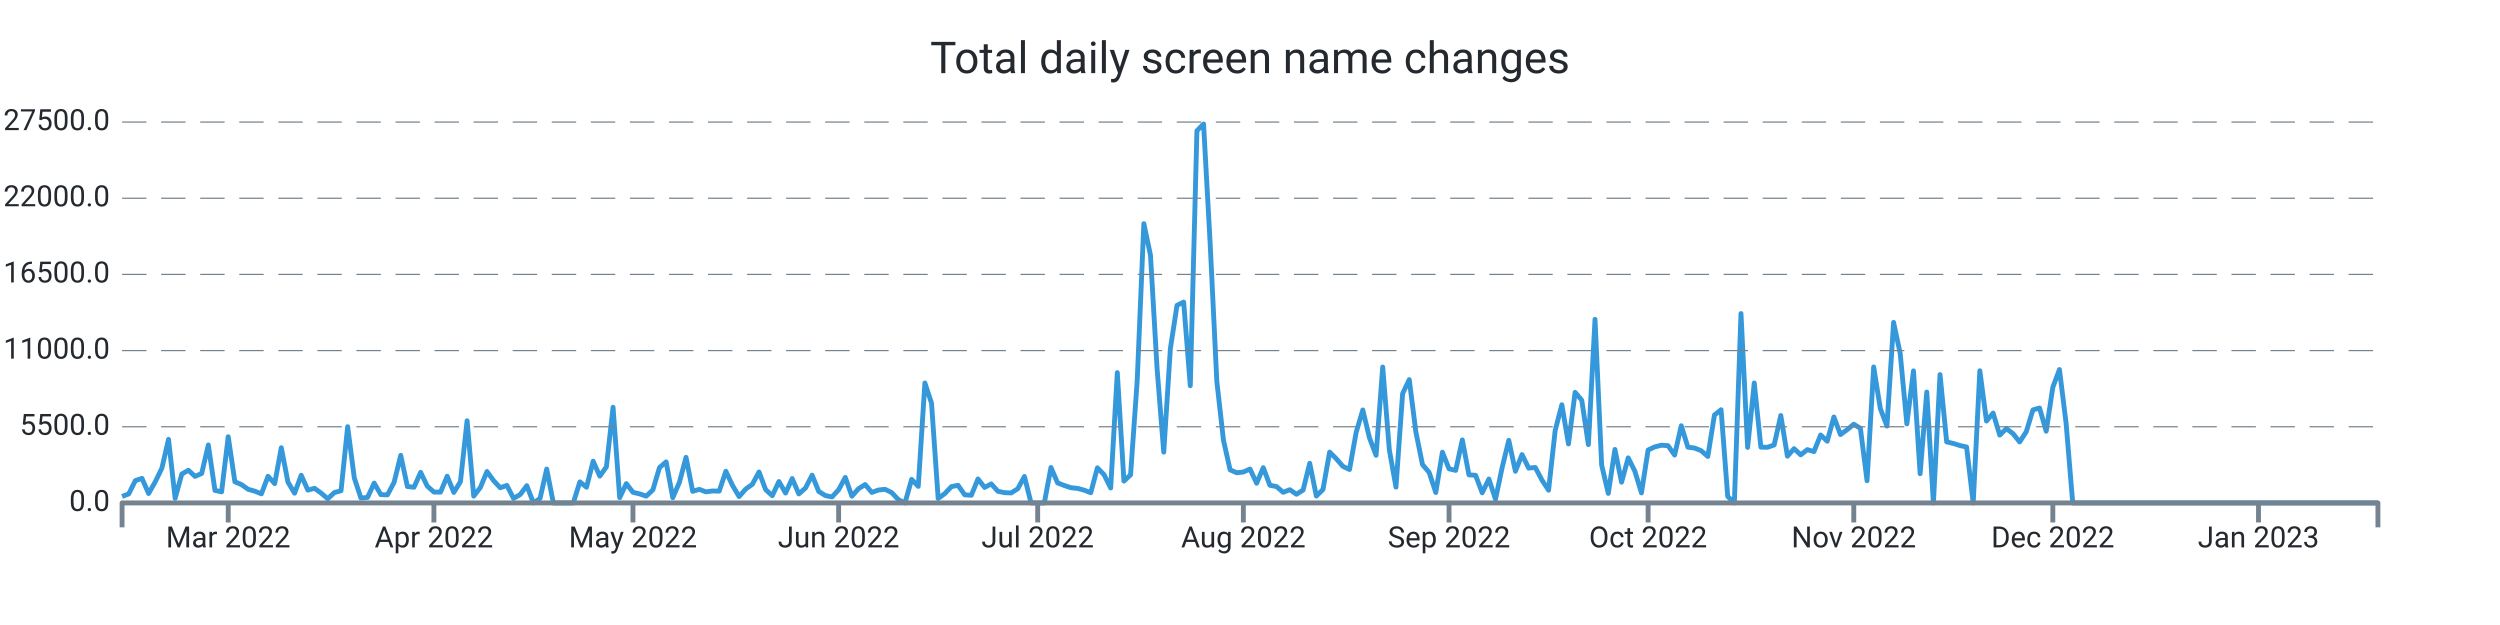
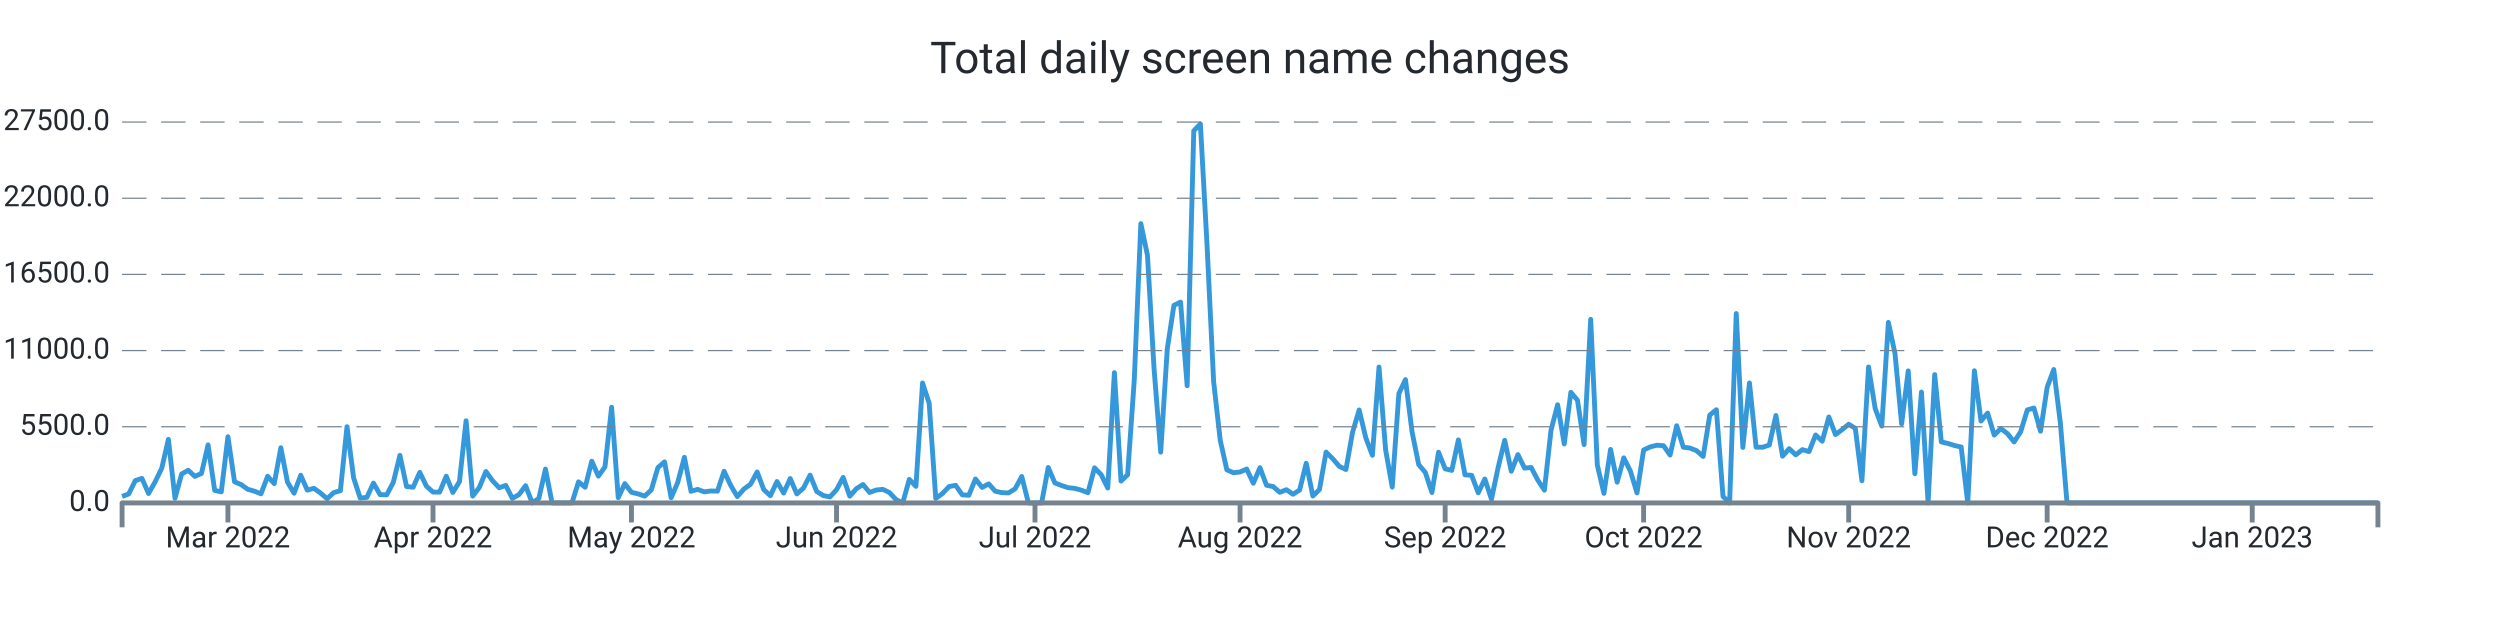
<svg xmlns="http://www.w3.org/2000/svg" width="1024.0" height="256.0" viewBox="0 0 1024.0 256.0" preserveAspectRatio="xMidYMid meet">
-   <path stroke="#3498db" stroke-linejoin="round" d="M 50.0 203.339 L 50 203.339L 52.718 202.33L 55.435 196.867L 58.153 195.948L 60.871 202.143L 63.588 197.355L 66.306 191.761L 69.024 179.962L 71.741 204.094L 74.459 194.172L 77.176 192.618L 79.894 195.125L 82.612 193.928L 85.329 182.248L 88.047 200.866L 90.765 201.456L 93.482 178.89L 96.2 197.338L 98.918 198.501L 101.635 200.418L 104.353 201.184L 107.071 202.267L 109.788 195.091L 112.506 198.081L 115.224 183.389L 117.941 197.474L 120.659 202.018L 123.376 194.66L 126.094 200.753L 128.812 200.004L 131.529 201.972L 134.247 204.275L 136.965 201.745L 139.682 201.014L 142.4 174.783L 145.118 195.761L 147.835 204.003L 150.553 203.731L 153.271 197.877L 155.988 202.608L 158.706 202.693L 161.424 197.559L 164.141 186.514L 166.859 199.266L 169.576 199.573L 172.294 193.48L 175.012 199.108L 177.729 201.547L 180.447 201.57L 183.165 195.069L 185.882 201.7L 188.6 197.287L 191.318 172.355L 194.035 203.209L 196.753 199.675L 199.471 193.129L 202.188 196.89L 204.906 199.788L 207.624 198.83L 210.341 204.134L 213.059 202.579L 215.776 198.926L 218.494 206L 221.212 204.128L 223.929 192.125L 226.647 206L 229.365 206L 232.082 206L 234.8 206L 237.518 197.372L 240.235 199.578L 242.953 188.902L 245.671 195.029L 248.388 191.206L 251.106 166.813L 253.824 203.839L 256.541 198.092L 259.259 201.643L 261.976 202.296L 264.694 203.22L 267.412 200.668L 270.129 191.512L 272.847 189.186L 275.565 203.867L 278.282 197.565L 281 187.325L 283.718 201.235L 286.435 200.446L 289.153 201.462L 291.871 201.099L 294.588 201.178L 297.306 193.026L 300.024 198.807L 302.741 203.391L 305.459 200.305L 308.176 198.359L 310.894 193.31L 313.612 200.566L 316.329 203.039L 319.047 197.23L 321.765 201.955L 324.482 196.016L 327.2 202.307L 329.918 199.913L 332.635 194.621L 335.353 201.292L 338.071 202.988L 340.788 203.544L 343.506 200.605L 346.224 195.562L 348.941 203.243L 351.659 200.157L 354.376 198.467L 357.094 201.7L 359.812 200.707L 362.529 200.429L 365.247 201.768L 367.965 204.644L 370.682 206L 373.4 196.356L 376.118 199.215L 378.835 156.874L 381.553 165.151L 384.271 204.173L 386.988 202.177L 389.706 199.312L 392.424 198.784L 395.141 202.676L 397.859 202.857L 400.576 196.186L 403.294 199.647L 406.012 198.206L 408.729 201.218L 411.447 201.791L 414.165 201.904L 416.882 200.197L 419.6 195.171L 422.318 206L 425.035 206L 427.753 206L 430.471 191.483L 433.188 197.797L 435.906 198.852L 438.624 199.76L 441.341 200.038L 444.059 200.764L 446.776 201.808L 449.494 191.631L 452.212 194.411L 454.929 199.885L 457.647 152.631L 460.365 197.048L 463.082 194.473L 465.8 155.904L 468.518 91.609L 471.235 104.538L 473.953 151.179L 476.671 185.198L 479.388 142.766L 482.106 125.067L 484.824 123.745L 487.541 157.997L 490.259 53.568L 492.976 50.789L 495.694 100.022L 498.412 156.245L 501.129 180.32L 503.847 192.437L 506.565 193.639L 509.282 193.333L 512 192.113L 514.718 197.933L 517.435 191.563L 520.153 198.767L 522.871 199.301L 525.588 201.649L 528.306 200.588L 531.024 202.438L 533.741 200.73L 536.459 189.77L 539.176 203.175L 541.894 200.486L 544.612 185.181L 547.329 187.887L 550.047 191.018L 552.765 192.317L 555.482 177.097L 558.2 167.913L 560.918 179.31L 563.635 186.497L 566.353 150.345L 569.071 184.273L 571.788 199.51L 574.506 161.248L 577.224 155.49L 579.941 176.961L 582.659 190.309L 585.376 193.509L 588.094 201.728L 590.812 185.226L 593.529 192.034L 596.247 192.669L 598.965 180.183L 601.682 194.501L 604.4 194.683L 607.118 201.853L 609.835 196.203L 612.553 204.491L 615.271 191.557L 617.988 180.365L 620.706 193.026L 623.424 186.208L 626.141 191.727L 628.859 191.483L 631.576 196.634L 634.294 200.781L 637.012 176.269L 639.729 165.78L 642.447 181.829L 645.165 160.698L 647.882 163.931L 650.6 182.106L 653.318 130.808L 656.035 190.496L 658.753 202.091L 661.471 184.092L 664.188 197.502L 666.906 187.541L 669.624 192.953L 672.341 201.887L 675.059 184.336L 677.776 183.048L 680.494 182.367L 683.212 182.543L 685.929 186.389L 688.647 174.386L 691.365 183.179L 694.082 183.513L 696.8 184.602L 699.518 186.968L 702.235 170.001L 704.953 167.834L 707.671 203.322L 710.388 206L 713.106 128.431L 715.824 183.264L 718.541 156.869L 721.259 183.156L 723.976 183.201L 726.694 182.26L 729.412 170.188L 732.129 186.866L 734.847 183.774L 737.565 186.299L 740.282 184.171L 743 184.966L 745.718 178.17L 748.435 180.705L 751.153 170.801L 753.871 177.994L 756.588 175.991L 759.306 173.756L 762.024 175.458L 764.741 196.918L 767.459 150.305L 770.176 167.34L 772.894 174.522L 775.612 132.056L 778.329 144.831L 781.047 173.609L 783.765 151.911L 786.482 194.036L 789.2 160.595L 791.918 206L 794.635 153.437L 797.353 181.012L 800.071 181.641L 802.788 182.492L 805.506 183.088L 808.224 206L 810.941 151.865L 813.659 172.457L 816.376 169.207L 819.094 178.221L 821.812 175.543L 824.529 177.614L 827.247 181.017L 829.965 176.808L 832.682 167.896L 835.4 167.125L 838.118 176.621L 840.835 158.633L 843.553 151.36L 846.271 173.353L 848.988 206L 851.706 206L 854.424 206L 857.141 206L 859.859 206L 862.576 206L 865.294 206L 868.012 206L 870.729 206L 873.447 206L 876.165 206L 878.882 206L 881.6 206L 884.318 206L 887.035 206L 889.753 206L 892.471 206L 895.188 206L 897.906 206L 900.624 206L 903.341 206L 906.059 206L 908.776 206L 911.494 206L 914.212 206L 916.929 206L 919.647 206L 922.365 206L 925.082 206L 927.8 206L 930.518 206L 933.235 206L 935.953 206L 938.671 206L 941.388 206L 944.106 206L 946.824 206L 949.541 206L 952.259 206L 954.976 206L 957.694 206L 960.412 206L 963.129 206L 965.847 206L 968.565 206L 971.282 206L 974 206" stroke-width="2.0" fill="none" />
+   <path stroke="#3498db" stroke-linejoin="round" d="M 50.0 203.339 L 50 203.339L 52.71 202.33L 55.419 196.867L 58.129 195.948L 60.839 202.143L 63.548 197.355L 66.258 191.761L 68.968 179.962L 71.677 204.094L 74.387 194.172L 77.097 192.618L 79.806 195.125L 82.516 193.928L 85.226 182.248L 87.935 200.866L 90.645 201.456L 93.355 178.89L 96.065 197.338L 98.774 198.501L 101.484 200.418L 104.194 201.184L 106.903 202.267L 109.613 195.091L 112.323 198.081L 115.032 183.389L 117.742 197.474L 120.452 202.018L 123.161 194.66L 125.871 200.753L 128.581 200.004L 131.29 201.972L 134 204.275L 136.71 201.745L 139.419 201.014L 142.129 174.783L 144.839 195.761L 147.548 204.003L 150.258 203.731L 152.968 197.877L 155.677 202.608L 158.387 202.693L 161.097 197.559L 163.806 186.514L 166.516 199.266L 169.226 199.573L 171.935 193.48L 174.645 199.108L 177.355 201.547L 180.065 201.57L 182.774 195.069L 185.484 201.7L 188.194 197.287L 190.903 172.355L 193.613 203.209L 196.323 199.675L 199.032 193.129L 201.742 196.89L 204.452 199.788L 207.161 198.83L 209.871 204.134L 212.581 202.579L 215.29 198.926L 218 206L 220.71 204.128L 223.419 192.125L 226.129 206L 228.839 206L 231.548 206L 234.258 206L 236.968 197.372L 239.677 199.578L 242.387 188.902L 245.097 195.029L 247.806 191.206L 250.516 166.813L 253.226 203.839L 255.935 198.092L 258.645 201.643L 261.355 202.296L 264.065 203.22L 266.774 200.668L 269.484 191.512L 272.194 189.186L 274.903 203.867L 277.613 197.565L 280.323 187.325L 283.032 201.235L 285.742 200.446L 288.452 201.462L 291.161 201.099L 293.871 201.178L 296.581 193.026L 299.29 198.807L 302 203.391L 304.71 200.305L 307.419 198.359L 310.129 193.31L 312.839 200.566L 315.548 203.039L 318.258 197.23L 320.968 201.955L 323.677 196.016L 326.387 202.307L 329.097 199.913L 331.806 194.621L 334.516 201.292L 337.226 202.988L 339.935 203.544L 342.645 200.605L 345.355 195.562L 348.065 203.243L 350.774 200.157L 353.484 198.467L 356.194 201.7L 358.903 200.707L 361.613 200.429L 364.323 201.768L 367.032 204.644L 369.742 206L 372.452 196.356L 375.161 199.215L 377.871 156.874L 380.581 165.151L 383.29 204.173L 386 202.177L 388.71 199.312L 391.419 198.784L 394.129 202.676L 396.839 202.857L 399.548 196.186L 402.258 199.647L 404.968 198.206L 407.677 201.218L 410.387 201.791L 413.097 201.904L 415.806 200.197L 418.516 195.171L 421.226 206L 423.935 206L 426.645 206L 429.355 191.483L 432.065 197.797L 434.774 198.852L 437.484 199.76L 440.194 200.038L 442.903 200.764L 445.613 201.808L 448.323 191.631L 451.032 194.411L 453.742 199.885L 456.452 152.631L 459.161 197.048L 461.871 194.473L 464.581 155.904L 467.29 91.609L 470 104.538L 472.71 151.179L 475.419 185.198L 478.129 142.766L 480.839 125.067L 483.548 123.745L 486.258 157.997L 488.968 53.568L 491.677 50.789L 494.387 100.022L 497.097 156.245L 499.806 180.32L 502.516 192.437L 505.226 193.639L 507.935 193.333L 510.645 192.113L 513.355 197.933L 516.065 191.563L 518.774 198.767L 521.484 199.301L 524.194 201.649L 526.903 200.588L 529.613 202.438L 532.323 200.73L 535.032 189.77L 537.742 203.175L 540.452 200.486L 543.161 185.181L 545.871 187.887L 548.581 191.018L 551.29 192.317L 554 177.097L 556.71 167.913L 559.419 179.31L 562.129 186.497L 564.839 150.345L 567.548 184.273L 570.258 199.51L 572.968 161.248L 575.677 155.49L 578.387 176.961L 581.097 190.309L 583.806 193.509L 586.516 201.728L 589.226 185.226L 591.935 192.034L 594.645 192.669L 597.355 180.183L 600.065 194.501L 602.774 194.683L 605.484 201.853L 608.194 196.203L 610.903 204.491L 613.613 191.557L 616.323 180.365L 619.032 193.026L 621.742 186.208L 624.452 191.727L 627.161 191.483L 629.871 196.634L 632.581 200.781L 635.29 176.269L 638 165.78L 640.71 181.829L 643.419 160.698L 646.129 163.931L 648.839 182.106L 651.548 130.808L 654.258 190.496L 656.968 202.091L 659.677 184.092L 662.387 197.502L 665.097 187.541L 667.806 192.953L 670.516 201.887L 673.226 184.336L 675.935 183.048L 678.645 182.367L 681.355 182.543L 684.065 186.389L 686.774 174.386L 689.484 183.179L 692.194 183.513L 694.903 184.602L 697.613 186.968L 700.323 170.001L 703.032 167.834L 705.742 203.322L 708.452 206L 711.161 128.431L 713.871 183.264L 716.581 156.869L 719.29 183.156L 722 183.201L 724.71 182.26L 727.419 170.188L 730.129 186.866L 732.839 183.774L 735.548 186.299L 738.258 184.171L 740.968 184.966L 743.677 178.17L 746.387 180.705L 749.097 170.801L 751.806 177.994L 754.516 175.991L 757.226 173.756L 759.935 175.458L 762.645 196.918L 765.355 150.305L 768.065 167.34L 770.774 174.522L 773.484 132.056L 776.194 144.831L 778.903 173.609L 781.613 151.911L 784.323 194.036L 787.032 160.595L 789.742 206L 792.452 153.437L 795.161 181.012L 797.871 181.641L 800.581 182.492L 803.29 183.088L 806 206L 808.71 151.865L 811.419 172.457L 814.129 169.207L 816.839 178.221L 819.548 175.543L 822.258 177.614L 824.968 181.017L 827.677 176.808L 830.387 167.896L 833.097 167.125L 835.806 176.621L 838.516 158.633L 841.226 151.36L 843.935 173.353L 846.645 206L 849.355 206L 852.065 206L 854.774 206L 857.484 206L 860.194 206L 862.903 206L 865.613 206L 868.323 206L 871.032 206L 873.742 206L 876.452 206L 879.161 206L 881.871 206L 884.581 206L 887.29 206L 890 206L 892.71 206L 895.419 206L 898.129 206L 900.839 206L 903.548 206L 906.258 206L 908.968 206L 911.677 206L 914.387 206L 917.097 206L 919.806 206L 922.516 206L 925.226 206L 927.935 206L 930.645 206L 933.355 206L 936.065 206L 938.774 206L 941.484 206L 944.194 206L 946.903 206L 949.613 206L 952.323 206L 955.032 206L 957.742 206L 960.452 206L 963.161 206L 965.871 206L 968.581 206L 971.29 206L 974 206" stroke-width="2.0" fill="none" />
  <text x="45.0" font-family="-apple-system, system-ui, BlinkMacSystemFont, Roboto" y="50.0" dominant-baseline="middle" text-anchor="end" font-size="12" fill="#24292f">27500.0</text>
  <path stroke="#74838f" stroke-dasharray="10 6" stroke-width="0.5" d="M 50.0 50.0 L 974.0 50.0" />
  <text x="45.0" font-family="-apple-system, system-ui, BlinkMacSystemFont, Roboto" y="81.2" dominant-baseline="middle" text-anchor="end" font-size="12" fill="#24292f">22000.0</text>
  <path stroke="#74838f" stroke-dasharray="10 6" stroke-width="0.5" d="M 50.0 81.2 L 974.0 81.2" />
  <text x="45.0" font-family="-apple-system, system-ui, BlinkMacSystemFont, Roboto" y="112.4" dominant-baseline="middle" text-anchor="end" font-size="12" fill="#24292f">16500.0</text>
  <path stroke="#74838f" stroke-dasharray="10 6" stroke-width="0.5" d="M 50.0 112.4 L 974.0 112.4" />
  <text x="45.0" font-family="-apple-system, system-ui, BlinkMacSystemFont, Roboto" y="143.6" dominant-baseline="middle" text-anchor="end" font-size="12" fill="#24292f">11000.0</text>
  <path stroke="#74838f" stroke-dasharray="10 6" stroke-width="0.5" d="M 50.0 143.6 L 974.0 143.6" />
  <text x="45.0" font-family="-apple-system, system-ui, BlinkMacSystemFont, Roboto" y="174.8" dominant-baseline="middle" text-anchor="end" font-size="12" fill="#24292f">5500.0</text>
  <path stroke="#74838f" stroke-dasharray="10 6" stroke-width="0.5" d="M 50.0 174.8 L 974.0 174.8" />
  <text x="45.0" font-family="-apple-system, system-ui, BlinkMacSystemFont, Roboto" y="206.0" dominant-baseline="middle" text-anchor="end" font-size="12" fill="#24292f">0.0</text>
-   <path stroke="#74838f" stroke-width="2.0" d="M 93.482 206.0 L 93.482 214.0" />
-   <text x="93.482" font-family="-apple-system, system-ui, BlinkMacSystemFont, Roboto" y="216.0" dominant-baseline="hanging" text-anchor="middle" font-size="12" fill="#24292f">Mar 2022</text>
-   <path stroke="#74838f" stroke-width="2.0" d="M 177.729 206.0 L 177.729 214.0" />
-   <text x="177.729" font-family="-apple-system, system-ui, BlinkMacSystemFont, Roboto" y="216.0" dominant-baseline="hanging" text-anchor="middle" font-size="12" fill="#24292f">Apr 2022</text>
-   <path stroke="#74838f" stroke-width="2.0" d="M 259.259 206.0 L 259.259 214.0" />
-   <text x="259.259" font-family="-apple-system, system-ui, BlinkMacSystemFont, Roboto" y="216.0" dominant-baseline="hanging" text-anchor="middle" font-size="12" fill="#24292f">May 2022</text>
-   <path stroke="#74838f" stroke-width="2.0" d="M 343.506 206.0 L 343.506 214.0" />
-   <text x="343.506" font-family="-apple-system, system-ui, BlinkMacSystemFont, Roboto" y="216.0" dominant-baseline="hanging" text-anchor="middle" font-size="12" fill="#24292f">Jun 2022</text>
-   <path stroke="#74838f" stroke-width="2.0" d="M 425.035 206.0 L 425.035 214.0" />
-   <text x="425.035" font-family="-apple-system, system-ui, BlinkMacSystemFont, Roboto" y="216.0" dominant-baseline="hanging" text-anchor="middle" font-size="12" fill="#24292f">Jul 2022</text>
-   <path stroke="#74838f" stroke-width="2.0" d="M 509.282 206.0 L 509.282 214.0" />
-   <text x="509.282" font-family="-apple-system, system-ui, BlinkMacSystemFont, Roboto" y="216.0" dominant-baseline="hanging" text-anchor="middle" font-size="12" fill="#24292f">Aug 2022</text>
-   <path stroke="#74838f" stroke-width="2.0" d="M 593.529 206.0 L 593.529 214.0" />
-   <text x="593.529" font-family="-apple-system, system-ui, BlinkMacSystemFont, Roboto" y="216.0" dominant-baseline="hanging" text-anchor="middle" font-size="12" fill="#24292f">Sep 2022</text>
-   <path stroke="#74838f" stroke-width="2.0" d="M 675.059 206.0 L 675.059 214.0" />
-   <text x="675.059" font-family="-apple-system, system-ui, BlinkMacSystemFont, Roboto" y="216.0" dominant-baseline="hanging" text-anchor="middle" font-size="12" fill="#24292f">Oct 2022</text>
-   <path stroke="#74838f" stroke-width="2.0" d="M 759.306 206.0 L 759.306 214.0" />
-   <text x="759.306" font-family="-apple-system, system-ui, BlinkMacSystemFont, Roboto" y="216.0" dominant-baseline="hanging" text-anchor="middle" font-size="12" fill="#24292f">Nov 2022</text>
-   <path stroke="#74838f" stroke-width="2.0" d="M 840.835 206.0 L 840.835 214.0" />
-   <text x="840.835" font-family="-apple-system, system-ui, BlinkMacSystemFont, Roboto" y="216.0" dominant-baseline="hanging" text-anchor="middle" font-size="12" fill="#24292f">Dec 2022</text>
-   <path stroke="#74838f" stroke-width="2.0" d="M 925.082 206.0 L 925.082 214.0" />
-   <text x="925.082" font-family="-apple-system, system-ui, BlinkMacSystemFont, Roboto" y="216.0" dominant-baseline="hanging" text-anchor="middle" font-size="12" fill="#24292f">Jan 2023</text>
+   <path stroke="#74838f" stroke-width="2.0" d="M 93.355 206.0 L 93.355 214.0" />
+   <text x="93.355" font-family="-apple-system, system-ui, BlinkMacSystemFont, Roboto" y="216.0" dominant-baseline="hanging" text-anchor="middle" font-size="12" fill="#24292f">Mar 2022</text>
+   <path stroke="#74838f" stroke-width="2.0" d="M 177.355 206.0 L 177.355 214.0" />
+   <text x="177.355" font-family="-apple-system, system-ui, BlinkMacSystemFont, Roboto" y="216.0" dominant-baseline="hanging" text-anchor="middle" font-size="12" fill="#24292f">Apr 2022</text>
+   <path stroke="#74838f" stroke-width="2.0" d="M 258.645 206.0 L 258.645 214.0" />
+   <text x="258.645" font-family="-apple-system, system-ui, BlinkMacSystemFont, Roboto" y="216.0" dominant-baseline="hanging" text-anchor="middle" font-size="12" fill="#24292f">May 2022</text>
+   <path stroke="#74838f" stroke-width="2.0" d="M 342.645 206.0 L 342.645 214.0" />
+   <text x="342.645" font-family="-apple-system, system-ui, BlinkMacSystemFont, Roboto" y="216.0" dominant-baseline="hanging" text-anchor="middle" font-size="12" fill="#24292f">Jun 2022</text>
+   <path stroke="#74838f" stroke-width="2.0" d="M 423.935 206.0 L 423.935 214.0" />
+   <text x="423.935" font-family="-apple-system, system-ui, BlinkMacSystemFont, Roboto" y="216.0" dominant-baseline="hanging" text-anchor="middle" font-size="12" fill="#24292f">Jul 2022</text>
+   <path stroke="#74838f" stroke-width="2.0" d="M 507.935 206.0 L 507.935 214.0" />
+   <text x="507.935" font-family="-apple-system, system-ui, BlinkMacSystemFont, Roboto" y="216.0" dominant-baseline="hanging" text-anchor="middle" font-size="12" fill="#24292f">Aug 2022</text>
+   <path stroke="#74838f" stroke-width="2.0" d="M 591.935 206.0 L 591.935 214.0" />
+   <text x="591.935" font-family="-apple-system, system-ui, BlinkMacSystemFont, Roboto" y="216.0" dominant-baseline="hanging" text-anchor="middle" font-size="12" fill="#24292f">Sep 2022</text>
+   <path stroke="#74838f" stroke-width="2.0" d="M 673.226 206.0 L 673.226 214.0" />
+   <text x="673.226" font-family="-apple-system, system-ui, BlinkMacSystemFont, Roboto" y="216.0" dominant-baseline="hanging" text-anchor="middle" font-size="12" fill="#24292f">Oct 2022</text>
+   <path stroke="#74838f" stroke-width="2.0" d="M 757.226 206.0 L 757.226 214.0" />
+   <text x="757.226" font-family="-apple-system, system-ui, BlinkMacSystemFont, Roboto" y="216.0" dominant-baseline="hanging" text-anchor="middle" font-size="12" fill="#24292f">Nov 2022</text>
+   <path stroke="#74838f" stroke-width="2.0" d="M 838.516 206.0 L 838.516 214.0" />
+   <text x="838.516" font-family="-apple-system, system-ui, BlinkMacSystemFont, Roboto" y="216.0" dominant-baseline="hanging" text-anchor="middle" font-size="12" fill="#24292f">Dec 2022</text>
+   <path stroke="#74838f" stroke-width="2.0" d="M 922.516 206.0 L 922.516 214.0" />
+   <text x="922.516" font-family="-apple-system, system-ui, BlinkMacSystemFont, Roboto" y="216.0" dominant-baseline="hanging" text-anchor="middle" font-size="12" fill="#24292f">Jan 2023</text>
  <path stroke="#74838f" stroke-linejoin="round" stroke-width="2.0" d="M 50.0 216.0 L 50.0 206.0 L 974.0 206.0 L 974.0 216.0" fill="none" />
  <text x="512.0" y="25.0" font-family="-apple-system, system-ui, BlinkMacSystemFont, Roboto" dominant-baseline="middle" text-anchor="middle" font-size="18" fill="#24292f">Total daily screen name changes</text>
</svg>
